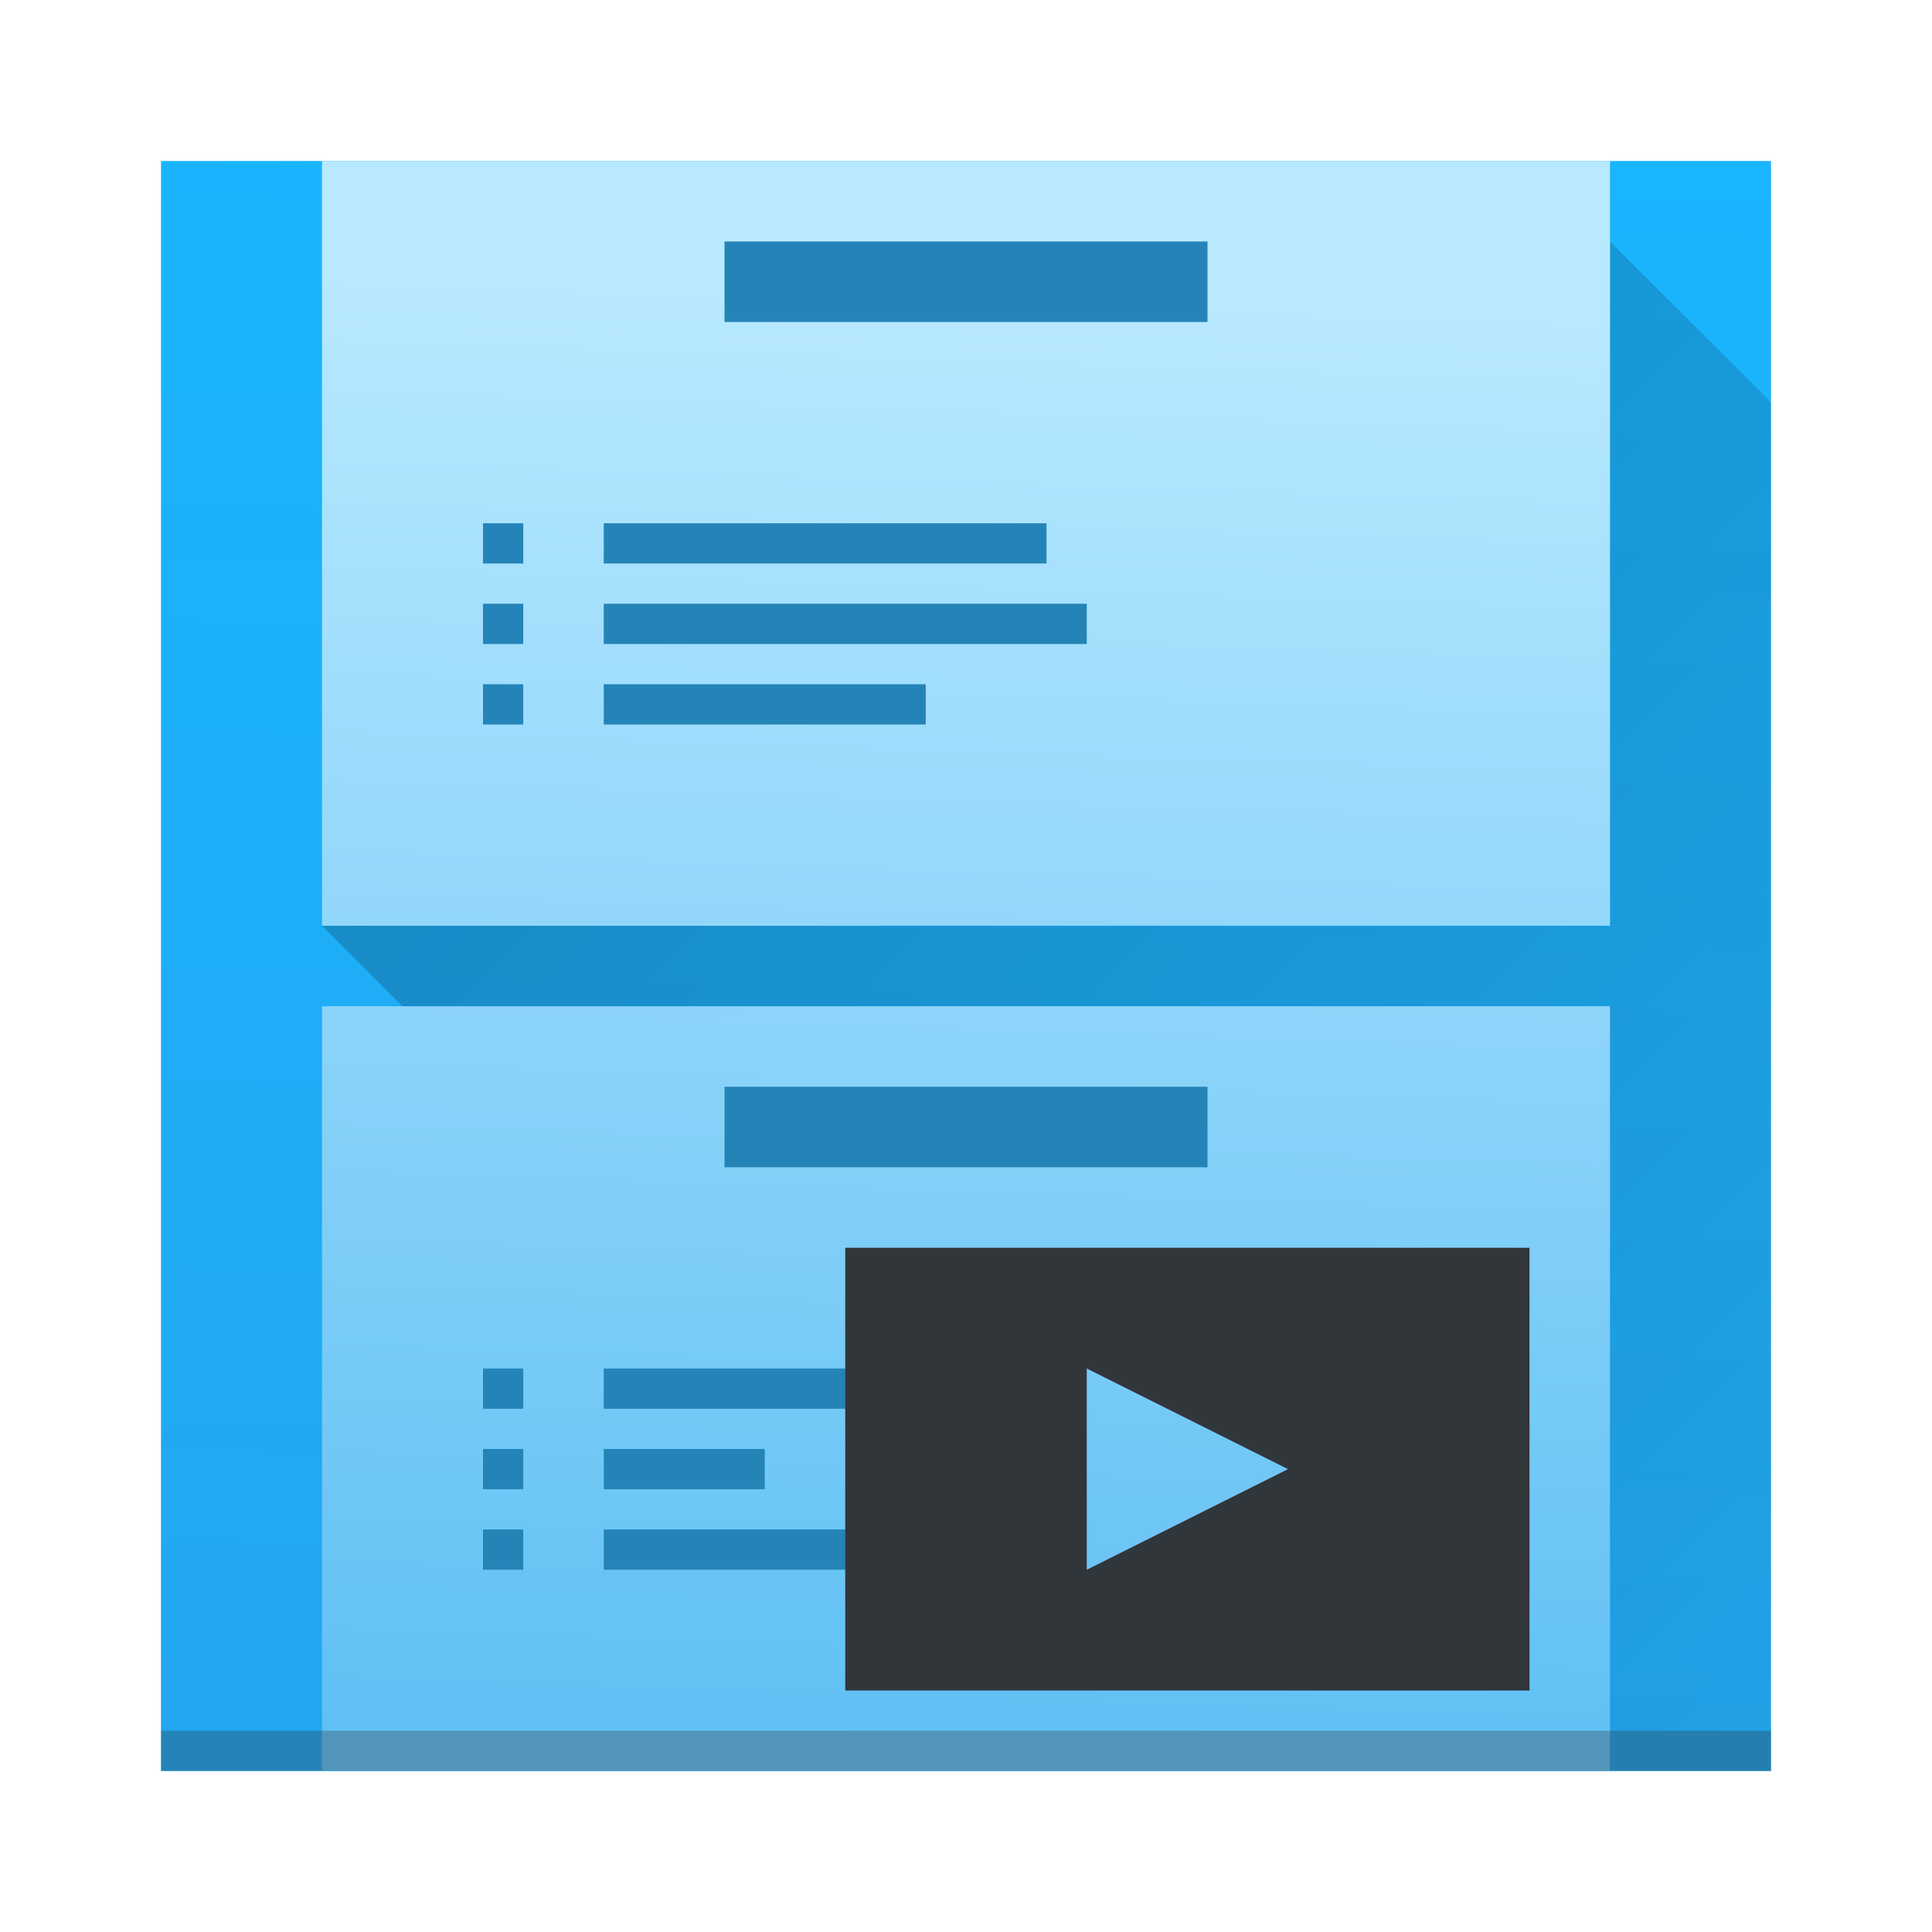
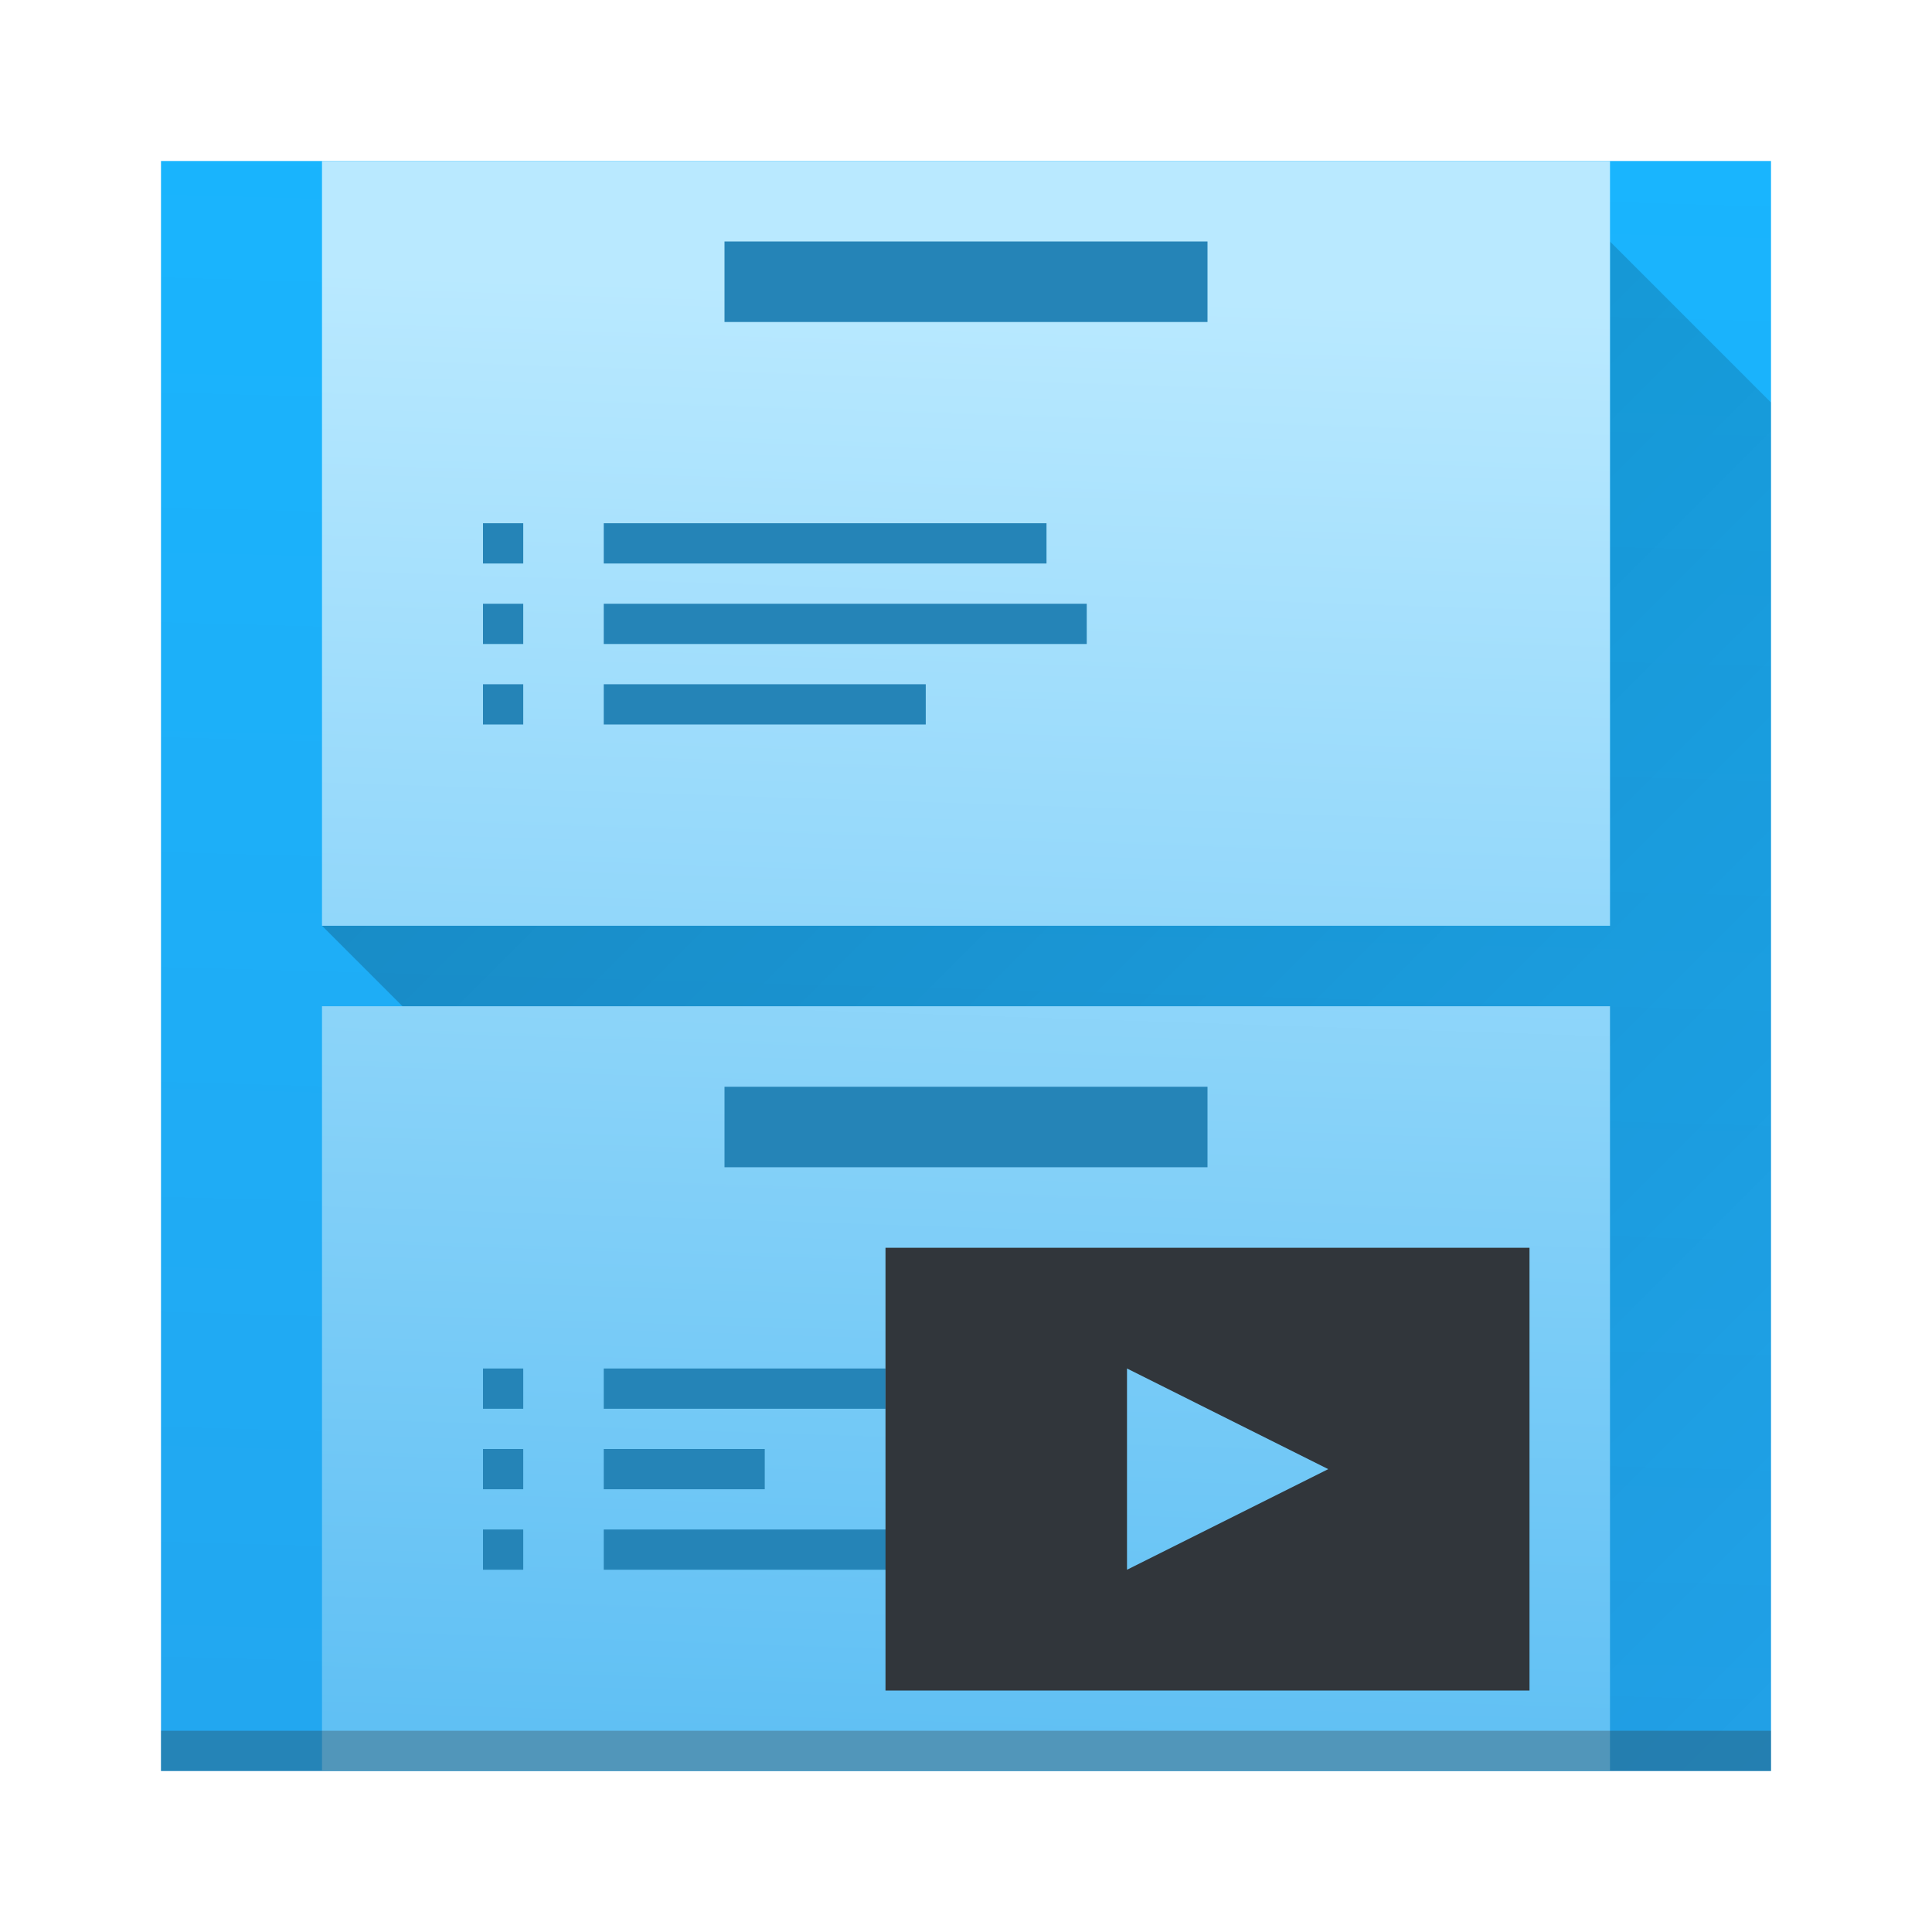
<svg xmlns="http://www.w3.org/2000/svg" xmlns:xlink="http://www.w3.org/1999/xlink" width="48px" height="48px" id="svg2985" version="1.1">
  <defs id="defs2987">
-     <linearGradient id="linearGradient4501">
-       <stop id="stop4503" offset="0" style="stop-color:#f67400;stop-opacity:1;" />
-       <stop id="stop4505" offset="1" style="stop-color:#ed1515;stop-opacity:1;" />
-     </linearGradient>
-     <linearGradient id="linearGradient4491">
-       <stop style="stop-color:#212329;stop-opacity:1;" offset="0" id="stop4493" />
-       <stop style="stop-color:#31363b;stop-opacity:1;" offset="1" id="stop4495" />
-     </linearGradient>
-     <linearGradient y2="561.69" x2="414.098" y1="539.087" x1="390.878" gradientTransform="matrix(1.171313,0,0,1.171313,-442.4661,-613.1772)" gradientUnits="userSpaceOnUse" id="linearGradient3097" xlink:href="#linearGradient4227-4" />
-     <linearGradient id="linearGradient4227-4">
-       <stop id="stop4229-6" offset="0" style="stop-color:#292c2f;stop-opacity:1" />
-       <stop id="stop4231-9" offset="1" style="stop-color:#000000;stop-opacity:0;" />
-     </linearGradient>
    <linearGradient xlink:href="#linearGradient4256" id="linearGradient4371-1" x1="29.062" y1="13.634" x2="29.01" y2="1.499" gradientUnits="userSpaceOnUse" gradientTransform="matrix(-0.7950082,-0.01269411,0.0033851,2.966623,43.05814,3.020705)" />
    <linearGradient xlink:href="#linearGradient4300" id="linearGradient4371-1-70" x1="29.062" y1="13.634" x2="29.01" y2="1.499" gradientUnits="userSpaceOnUse" gradientTransform="matrix(-0.9937603,-0.01410457,0.00423137,3.296248,47.82267,-1.53255)" />
    <linearGradient xlink:href="#linearGradient4279" id="linearGradient4285" x1="10" y1="20" x2="46" y2="56" gradientUnits="userSpaceOnUse" />
    <linearGradient id="linearGradient4279">
      <stop style="stop-color:#000000;stop-opacity:1;" offset="0" id="stop4281" />
      <stop style="stop-color:#000000;stop-opacity:0;" offset="1" id="stop4283" />
    </linearGradient>
    <linearGradient id="linearGradient4256">
      <stop id="stop4258" offset="0" style="stop-color:#60c0f4;stop-opacity:1" />
      <stop id="stop4260" offset="1" style="stop-color:#b9e9ff;stop-opacity:1" />
    </linearGradient>
-     <linearGradient y2="727.707" x2="560.786" y1="785.706" x1="560.786" gradientTransform="matrix(0.7272726,0,0,0.6896557,0.72726,1.93103)" gradientUnits="userSpaceOnUse" id="linearGradient4263" xlink:href="#linearGradient4300" />
-     <linearGradient id="linearGradient4410">
-       <stop style="stop-color:#383e51;stop-opacity:1" offset="0" id="stop4412" />
-       <stop style="stop-color:#655c6f;stop-opacity:0" offset="1" id="stop4414" />
-     </linearGradient>
    <linearGradient id="linearGradient4300">
      <stop style="stop-color:#22a7f0;stop-opacity:1" offset="0" id="stop4302" />
      <stop style="stop-color:#19b5fe;stop-opacity:1" offset="1" id="stop4304" />
    </linearGradient>
-     <linearGradient gradientUnits="userSpaceOnUse" y2="4" x2="12" y1="20" x1="12" id="linearGradient4254" xlink:href="#linearGradient4256" />
-     <linearGradient gradientUnits="userSpaceOnUse" y2="32" x2="32" y1="16" x1="16" id="linearGradient4285-1" xlink:href="#linearGradient4410" />
  </defs>
  <g id="layer1">
    <path id="rect4174-4-7-4" d="M 4,4 44,4 44,44 4,44 Z" style="opacity:1;fill:url(#linearGradient4371-1-70);fill-opacity:1.0;stroke:none;stroke-width:2;stroke-linecap:round;stroke-linejoin:bevel;stroke-miterlimit:4;stroke-dasharray:none;stroke-opacity:1" />
    <path style="opacity:0.2;fill:url(#linearGradient4285);fill-opacity:1;fill-rule:evenodd;stroke:none;stroke-width:1px;stroke-linecap:butt;stroke-linejoin:miter;stroke-opacity:1" d="M 40,44 10,25 8,23 l 32,0 0,-17 4,4 0,34 z" id="path4277" />
    <path style="opacity:1;fill:url(#linearGradient4371-1);fill-opacity:1;stroke:none;stroke-width:2;stroke-linecap:round;stroke-linejoin:bevel;stroke-miterlimit:4;stroke-dasharray:none;stroke-opacity:1" d="m 8,4 0,19 32,0 0,-19 z m 0,21 0,19 32,0 0,-19 z" id="rect4174-4-7" />
    <rect y="43" x="4" height="1" width="40" id="rect4169-4-5" style="fill:#2e3132;fill-opacity:0.294;stroke:none" />
-     <path style="opacity:1;fill:#2584b7;fill-opacity:1;stroke:none;stroke-width:2;stroke-linecap:round;stroke-linejoin:bevel;stroke-miterlimit:4;stroke-dasharray:none;stroke-opacity:1" d="m 32,-5 a 1,1 0 0 0 -1,1 1,1 0 0 0 1,1 l 0,-2 z" id="path4288" />
-     <path style="opacity:1;fill:#2584b7;fill-opacity:1;stroke:none;stroke-width:2;stroke-linecap:round;stroke-linejoin:bevel;stroke-miterlimit:4;stroke-dasharray:none;stroke-opacity:1" d="m 33,-3 a 1,1 0 0 0 1,-1 1,1 0 0 0 -1,-1 l 0,2 z" id="path4288-4" />
    <rect style="opacity:1;fill:#2584b7;fill-opacity:1;stroke:none;stroke-width:2;stroke-linecap:round;stroke-linejoin:bevel;stroke-miterlimit:4;stroke-dasharray:none;stroke-opacity:1" id="rect4310-8" width="11" height="1" x="15" y="13" ry="0" />
    <rect style="opacity:1;fill:#2584b7;fill-opacity:1;stroke:none;stroke-width:2;stroke-linecap:round;stroke-linejoin:bevel;stroke-miterlimit:4;stroke-dasharray:none;stroke-opacity:1" id="rect4310-8-8" width="12" height="1" x="15" y="15" ry="0" />
    <rect style="opacity:1;fill:#2584b7;fill-opacity:1;stroke:none;stroke-width:2;stroke-linecap:round;stroke-linejoin:bevel;stroke-miterlimit:4;stroke-dasharray:none;stroke-opacity:1" id="rect4310-8-8-1" width="1" height="1" x="12" y="17" ry="0" />
    <rect style="opacity:1;fill:#2584b7;fill-opacity:1;stroke:none;stroke-width:2;stroke-linecap:round;stroke-linejoin:bevel;stroke-miterlimit:4;stroke-dasharray:none;stroke-opacity:1" id="rect4310-8-8-1-1" width="8" height="1" x="15" y="17" ry="0" />
    <rect style="opacity:1;fill:#2584b7;fill-opacity:1;stroke:none;stroke-width:2;stroke-linecap:round;stroke-linejoin:bevel;stroke-miterlimit:4;stroke-dasharray:none;stroke-opacity:1" id="rect4310-8-8-1-1-9" width="12" height="2" x="18" y="27" ry="0" />
-     <g transform="translate(-432.0714,-488.798)" id="layer1-2">
-       <path id="path4259" d="m 392.581,503.798 c -0.006,0 -0.01,3.568 -0.01,8 l 0,24 c 0,4.432 0.004,8 0.01,8 l 21.803,0 10.178,0 c 0.006,0 0.01,-3.568 0.01,-8 l 0,-1.656 0,-18.344 -12,-12 z" style="fill:url(#linearGradient4263);fill-opacity:1;stroke:none" />
-       <path id="path4276" transform="translate(384.5714,499.798)" d="m 32,16 0,1 -16,0 2,2 -2,0 4,4 -4,0 1.334,1.334 L 16,25 l 4,4 -4,0 2,2 -2,0 13,13 0.812,0 10.178,0 C 39.996,44 40,40.432 40,36 L 40,34.344 40,24 32,16 Z" style="opacity:0.2;fill:url(#linearGradient4285-1);fill-opacity:1;fill-rule:evenodd;stroke:none;stroke-width:1px;stroke-linecap:butt;stroke-linejoin:miter;stroke-opacity:1" />
-       <rect y="542.798" x="392.571" height="1" width="32" id="rect4169-4" style="fill:#2e3132;fill-opacity:0.294;stroke:none" />
-       <path id="rect4307" d="m 424.562,513.788 c 0.006,-0.009 0.01,-2.226 0.01,-4.99 0,-2.77 -0.004,-5 -0.01,-5 l -9.98,0 c -2e-5,0 10e-6,0.01 0,0.01 l 9.98,9.98 z" style="opacity:1;fill:#2584b7;fill-opacity:1;stroke:none;stroke-opacity:1" />
-       <g id="layer1-7" transform="translate(397.5714,-517.5642)">
-         <path style="opacity:1;fill:url(#linearGradient4254);fill-opacity:1;stroke:none" d="m 4,4 0,1 16,0 0,-1 z m 0,2 0,1 13,0 0,-1 z m 0,4 0,1 16,0 0,-1 z m 0,2 0,1 2,0 0,-1 z m 0,4 0,1 16,0 0,-1 z m 0,2 0,1 13,0 0,-1 z m 14,1 0,1 2,0 0,-1 z" transform="translate(-1,1029.362)" id="path4174-9" />
-       </g>
-     </g>
    <rect style="opacity:1;fill:#2584b7;fill-opacity:1;stroke:none;stroke-width:2;stroke-linecap:round;stroke-linejoin:bevel;stroke-miterlimit:4;stroke-dasharray:none;stroke-opacity:1" id="rect4310-8-8-1-1-9-2" width="12" height="2" x="18" y="6" ry="0" />
    <rect style="opacity:1;fill:#2584b7;fill-opacity:1;stroke:none;stroke-width:2;stroke-linecap:round;stroke-linejoin:bevel;stroke-miterlimit:4;stroke-dasharray:none;stroke-opacity:1" id="rect4310-8-8-1-6" width="1" height="1" x="12" y="15" ry="0" />
    <rect style="opacity:1;fill:#2584b7;fill-opacity:1;stroke:none;stroke-width:2;stroke-linecap:round;stroke-linejoin:bevel;stroke-miterlimit:4;stroke-dasharray:none;stroke-opacity:1" id="rect4310-8-8-1-6-4" width="1" height="1" x="12" y="13" ry="0" />
    <rect style="opacity:1;fill:#2584b7;fill-opacity:1;stroke:none;stroke-width:2;stroke-linecap:round;stroke-linejoin:bevel;stroke-miterlimit:4;stroke-dasharray:none;stroke-opacity:1" id="rect4310-8-7" width="7" height="1" x="15" y="34" ry="0" />
    <rect style="opacity:1;fill:#2584b7;fill-opacity:1;stroke:none;stroke-width:2;stroke-linecap:round;stroke-linejoin:bevel;stroke-miterlimit:4;stroke-dasharray:none;stroke-opacity:1" id="rect4310-8-8-3" width="4" height="1" x="15" y="36" ry="0" />
    <rect style="opacity:1;fill:#2584b7;fill-opacity:1;stroke:none;stroke-width:2;stroke-linecap:round;stroke-linejoin:bevel;stroke-miterlimit:4;stroke-dasharray:none;stroke-opacity:1" id="rect4310-8-8-1-0" width="1" height="1" x="12" y="38" ry="0" />
    <rect style="opacity:1;fill:#2584b7;fill-opacity:1;stroke:none;stroke-width:2;stroke-linecap:round;stroke-linejoin:bevel;stroke-miterlimit:4;stroke-dasharray:none;stroke-opacity:1" id="rect4310-8-8-1-1-6" width="8" height="1" x="15" y="38" ry="0" />
    <rect style="opacity:1;fill:#2584b7;fill-opacity:1;stroke:none;stroke-width:2;stroke-linecap:round;stroke-linejoin:bevel;stroke-miterlimit:4;stroke-dasharray:none;stroke-opacity:1" id="rect4310-8-8-1-6-2" width="1" height="1" x="12" y="36" ry="0" />
    <rect style="opacity:1;fill:#2584b7;fill-opacity:1;stroke:none;stroke-width:2;stroke-linecap:round;stroke-linejoin:bevel;stroke-miterlimit:4;stroke-dasharray:none;stroke-opacity:1" id="rect4310-8-8-1-6-4-4" width="1" height="1" x="12" y="34" ry="0" />
    <rect style="opacity:1;fill:#2584b7;fill-opacity:1;stroke:none;stroke-width:2;stroke-linecap:round;stroke-linejoin:bevel;stroke-miterlimit:4;stroke-dasharray:none;stroke-opacity:1" id="rect4310-8-7-2" width="3" height="1" x="23" y="34" ry="0" />
-     <path style="opacity:1;fill:#31363b;fill-opacity:1;stroke:none;stroke-width:2;stroke-linecap:round;stroke-linejoin:round;stroke-miterlimit:4;stroke-dasharray:none;stroke-opacity:1" d="m 21,31 0,11 17,0 0,-11 z m 6,3 5,2.5 -5,2.5 z" id="rect4361" />
+     <path style="opacity:1;fill:#31363b;fill-opacity:1;stroke:none;stroke-width:2;stroke-linecap:round;stroke-linejoin:round;stroke-miterlimit:4;stroke-dasharray:none;stroke-opacity:1" d="m 22,31 0,11 16,0 0,-11 z m 6,3 5,2.5 -5,2.5 z" id="rect4361" />
  </g>
</svg>
